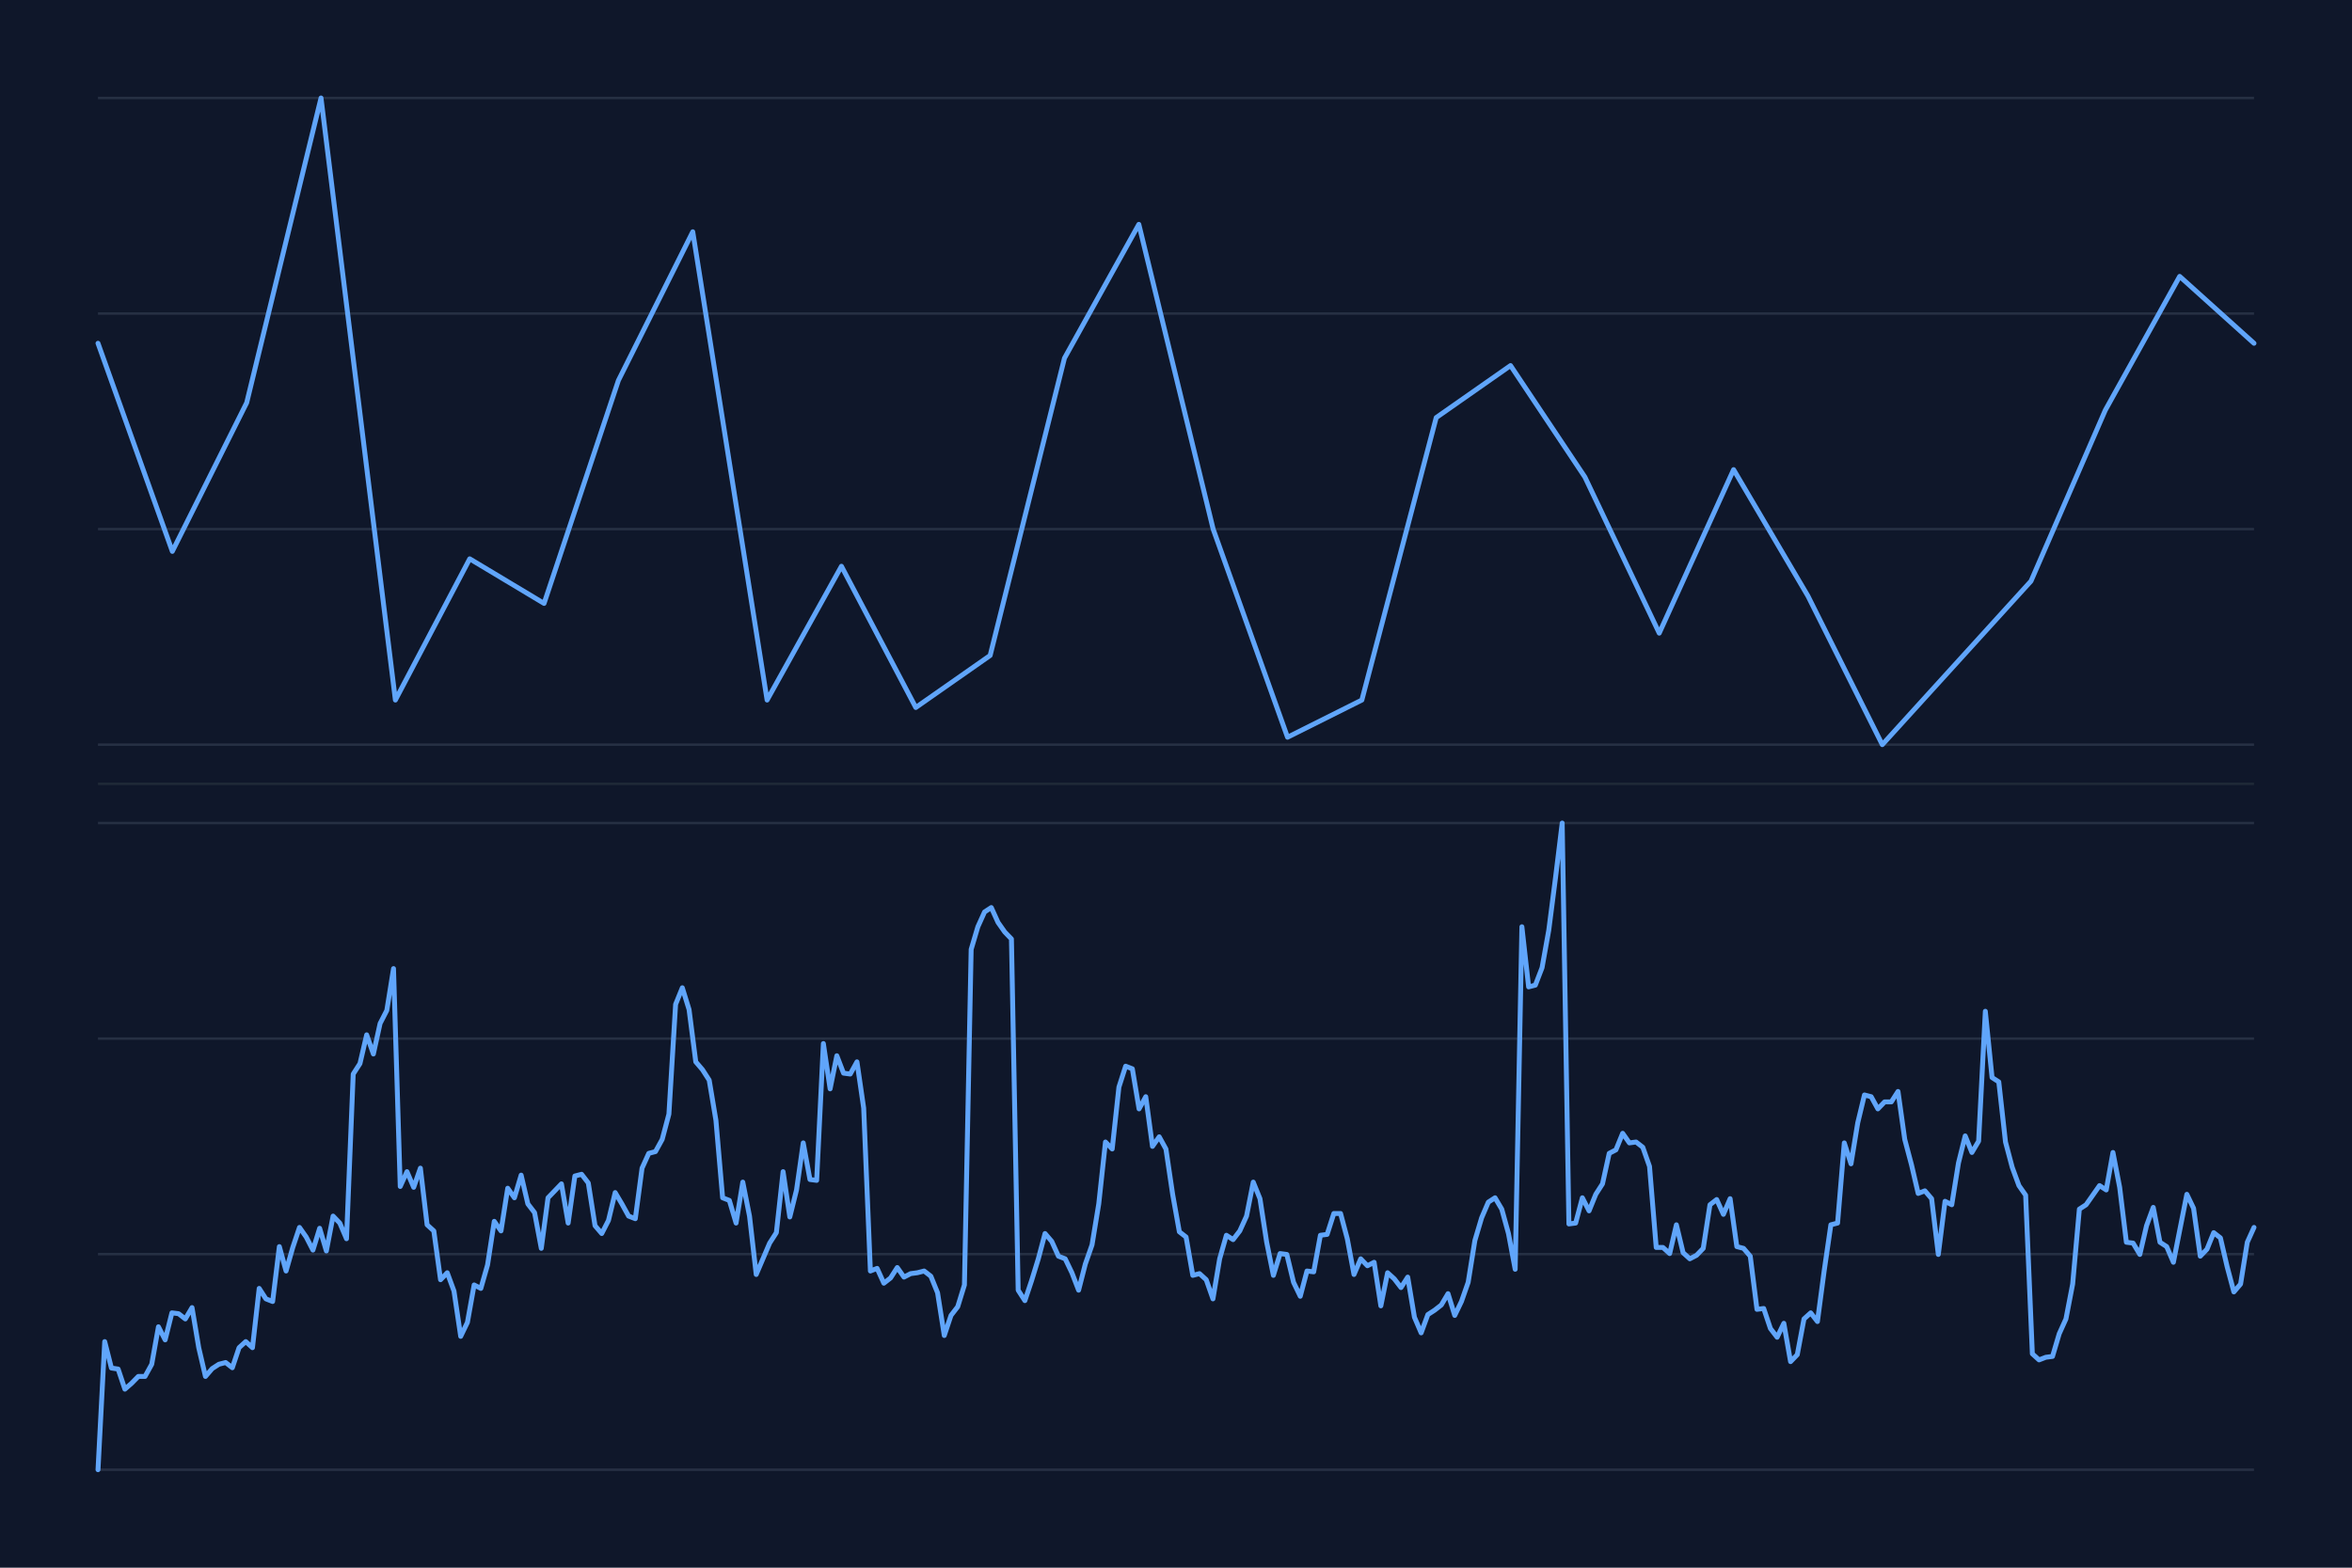
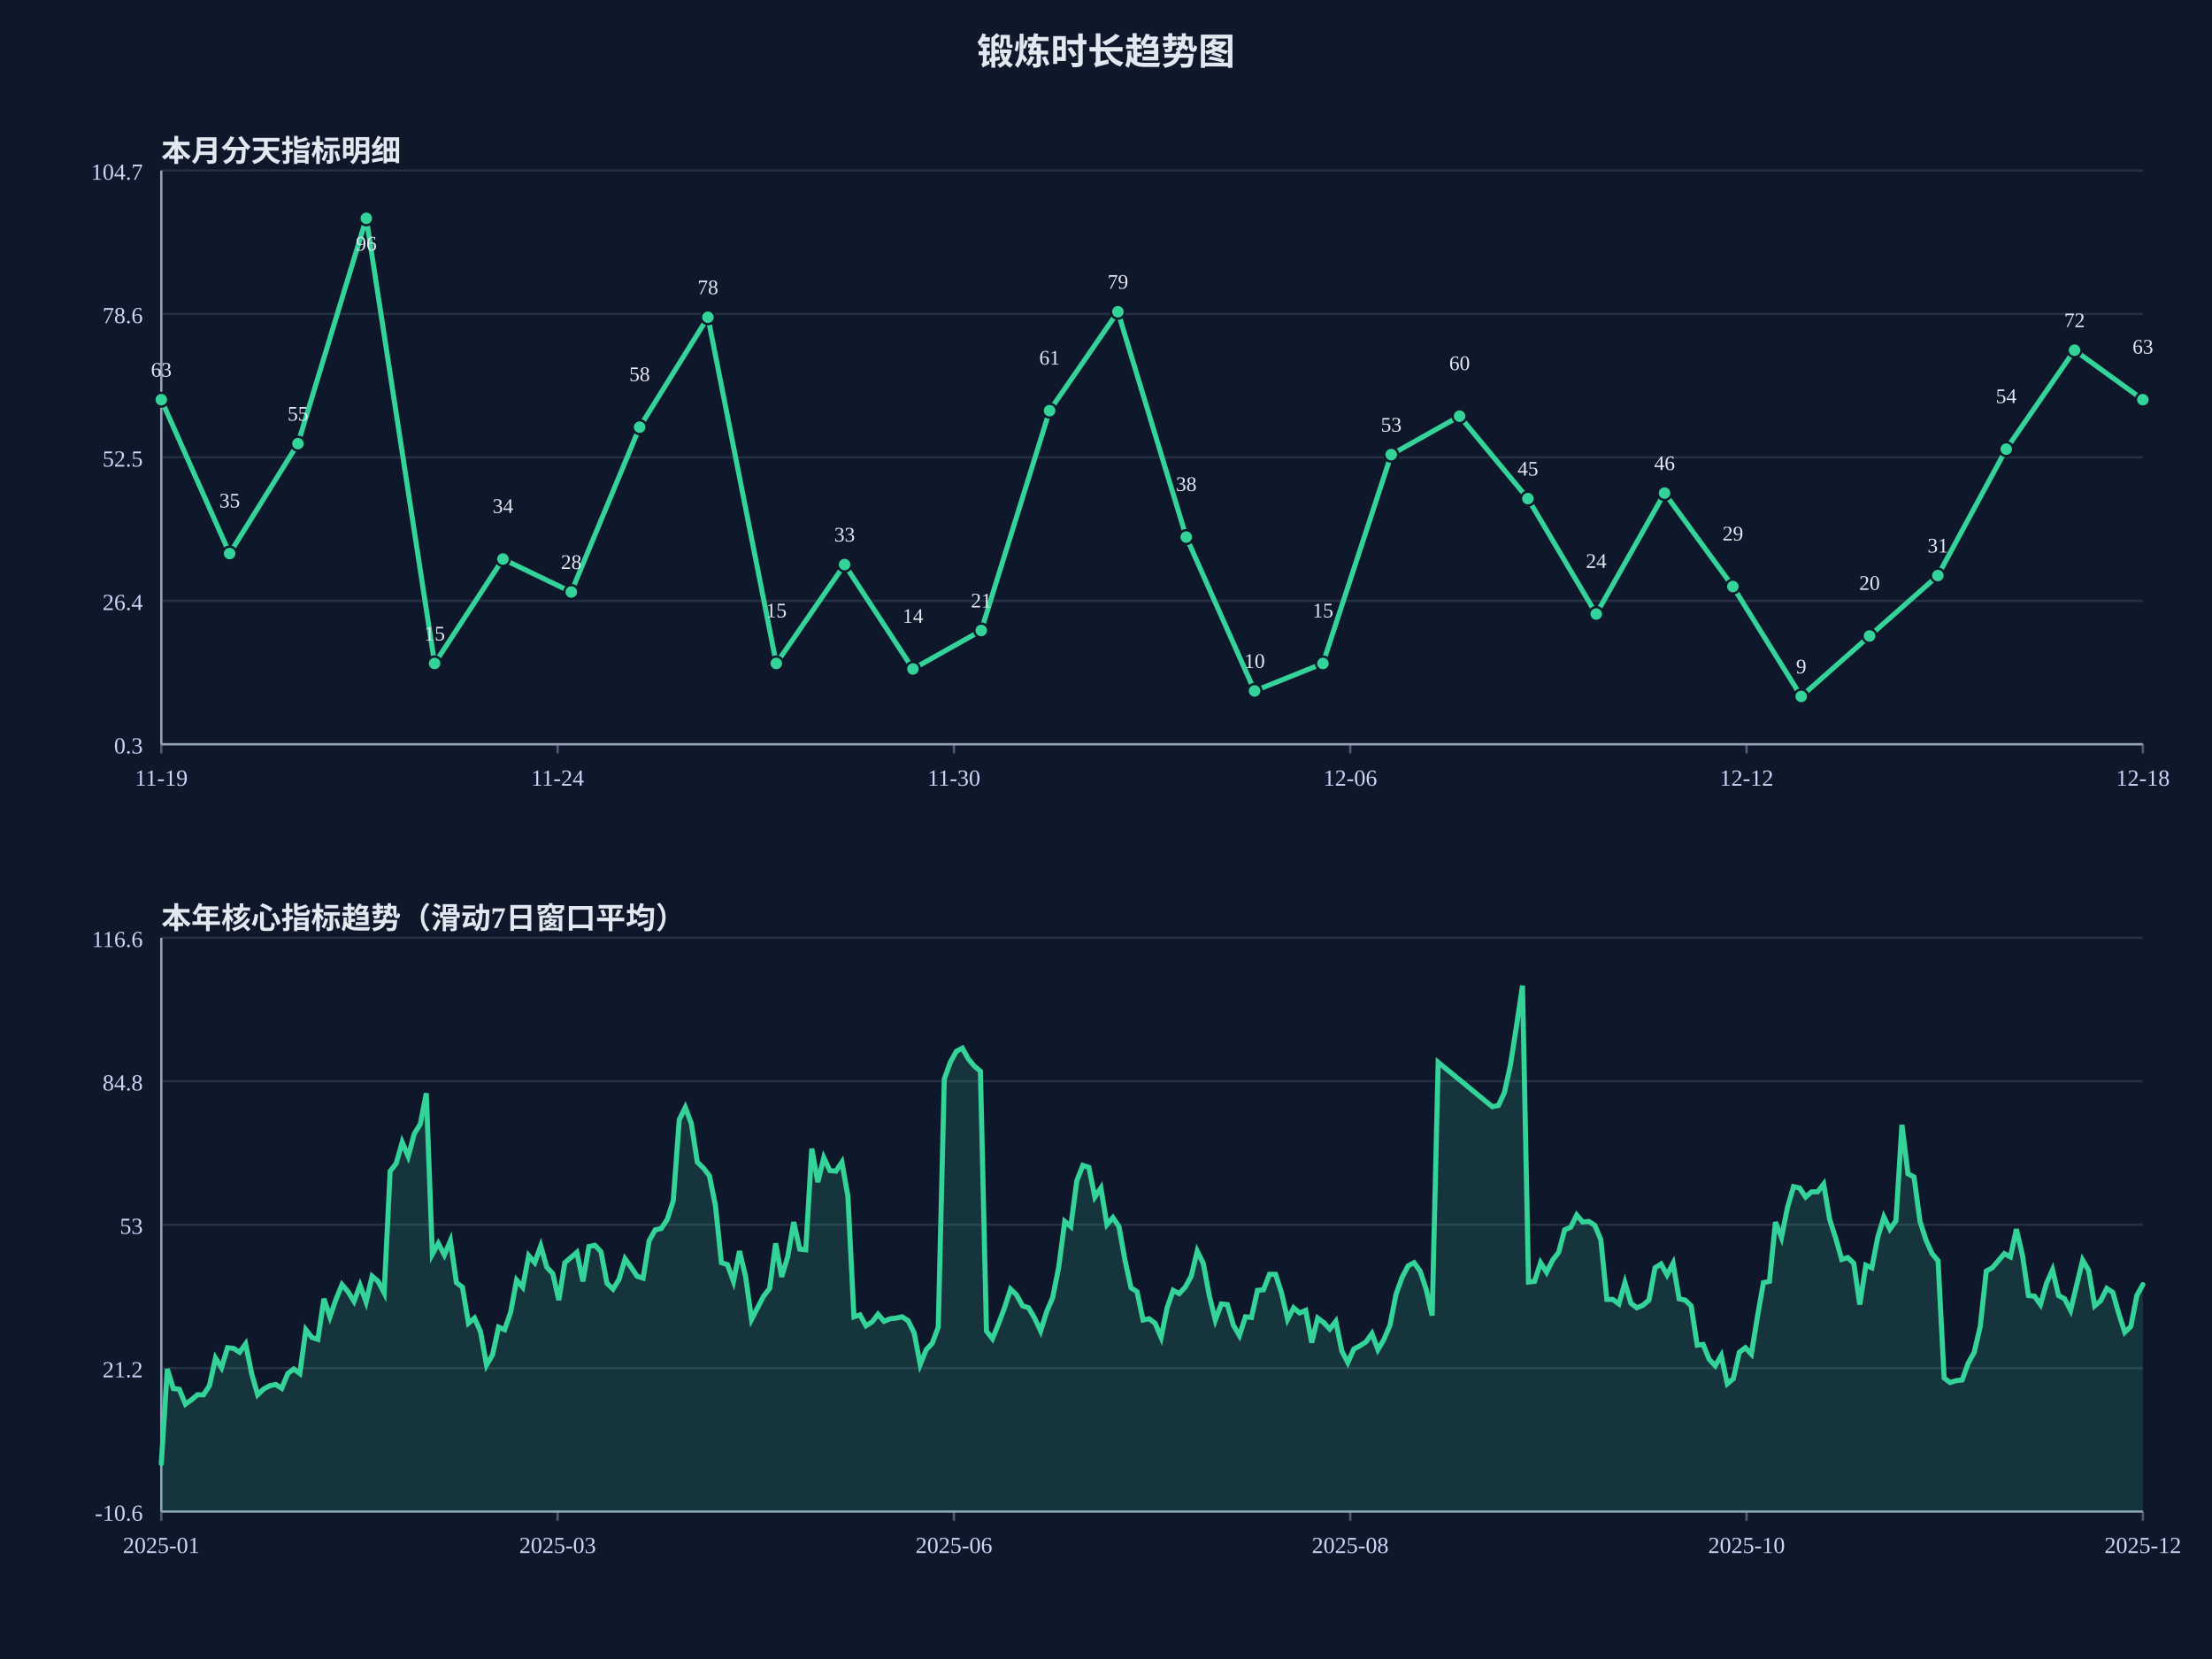
- <svg xmlns="http://www.w3.org/2000/svg" viewBox="0 0 960 640" width="960" height="640">
-   <rect width="960" height="640" fill="#0f172a" />
-   <line x1="40" y1="40.00" x2="920.00" y2="40.00" stroke="#94a3b8" stroke-opacity="0.18" stroke-width="1" />
-   <line x1="40" y1="128.00" x2="920.00" y2="128.00" stroke="#94a3b8" stroke-opacity="0.18" stroke-width="1" />
-   <line x1="40" y1="216.00" x2="920.00" y2="216.00" stroke="#94a3b8" stroke-opacity="0.18" stroke-width="1" />
-   <line x1="40" y1="304.00" x2="920.00" y2="304.00" stroke="#94a3b8" stroke-opacity="0.18" stroke-width="1" />
-   <line x1="40" y1="336.00" x2="920.00" y2="336.00" stroke="#94a3b8" stroke-opacity="0.18" stroke-width="1" />
-   <line x1="40" y1="424.00" x2="920.00" y2="424.00" stroke="#94a3b8" stroke-opacity="0.18" stroke-width="1" />
-   <line x1="40" y1="512.00" x2="920.00" y2="512.00" stroke="#94a3b8" stroke-opacity="0.18" stroke-width="1" />
-   <line x1="40" y1="600.00" x2="920.00" y2="600.00" stroke="#94a3b8" stroke-opacity="0.18" stroke-width="1" />
-   <line x1="40" y1="320.00" x2="920.00" y2="320.00" stroke="#1f2937" stroke-width="1" />
-   <polyline points="40.00,140.14 70.34,225.10 100.69,164.41 131.03,40.00 161.38,285.79 191.72,228.14 222.07,246.34 252.41,155.31 282.76,94.62 313.10,285.79 343.45,231.17 373.79,288.83 404.14,267.59 434.48,146.21 464.83,91.59 495.17,216.00 525.52,300.97 555.86,285.79 586.21,170.48 616.55,149.24 646.90,194.76 677.24,258.48 707.59,191.72 737.93,243.31 768.28,304.00 798.62,270.62 828.97,237.24 859.31,167.45 889.66,112.83 920.00,140.14" fill="none" stroke="#60a5fa" stroke-width="2" stroke-linecap="round" stroke-linejoin="round" />
-   <polyline points="40.00,600.00 42.74,547.70 45.48,558.49 48.22,558.91 50.97,567.12 53.71,564.72 56.45,561.93 59.19,561.93 61.93,556.95 64.67,541.65 67.41,546.99 70.16,535.96 72.90,536.31 75.64,538.45 78.38,533.82 81.12,550.19 83.86,561.93 86.60,558.73 89.35,556.95 92.09,556.24 94.83,558.37 97.57,550.19 100.31,547.70 103.05,550.19 105.79,525.99 108.54,530.26 111.28,531.33 114.02,508.92 116.76,518.88 119.50,509.27 122.24,501.09 124.98,505.00 127.73,510.34 130.47,501.44 133.21,510.70 135.95,496.46 138.69,499.31 141.43,505.71 144.17,438.47 146.92,434.20 149.66,422.46 152.40,430.29 155.14,417.83 157.88,412.50 160.62,395.42 163.36,484.37 166.11,478.32 168.85,484.72 171.59,476.89 174.33,500.02 177.07,502.51 179.81,522.44 182.55,519.59 185.30,527.06 188.04,545.56 190.78,539.87 193.52,524.57 196.26,525.99 199.00,516.39 201.74,498.60 204.49,502.51 207.23,485.08 209.97,488.99 212.71,479.74 215.45,491.48 218.19,495.04 220.93,509.63 223.68,488.99 226.42,486.15 229.16,483.30 231.90,499.31 234.64,480.10 237.38,479.39 240.12,482.94 242.87,500.38 245.61,503.58 248.35,498.24 251.09,486.86 253.83,491.48 256.57,496.46 259.31,497.53 262.06,476.89 264.80,470.85 267.54,470.13 270.28,465.15 273.02,454.84 275.76,410.01 278.50,403.25 281.25,412.14 283.99,433.49 286.73,436.69 289.47,440.96 292.21,457.33 294.95,488.99 297.69,490.06 300.44,499.31 303.18,482.59 305.92,496.46 308.66,520.30 311.40,513.90 314.14,507.49 316.88,503.22 319.63,478.32 322.37,496.82 325.11,485.79 327.85,466.58 330.59,481.52 333.33,481.88 336.07,426.02 338.82,444.52 341.56,431.00 344.30,438.11 347.04,438.47 349.78,433.49 352.52,452.35 355.26,518.88 358.01,517.81 360.75,523.86 363.49,521.73 366.23,517.46 368.97,521.37 371.71,519.95 374.45,519.59 377.20,518.88 379.94,521.01 382.68,527.77 385.42,545.21 388.16,537.02 390.90,533.47 393.64,524.57 396.39,387.59 399.13,378.34 401.87,372.29 404.61,370.51 407.35,376.56 410.09,380.47 412.83,383.32 415.58,526.71 418.32,530.98 421.06,522.79 423.80,513.90 426.54,503.58 429.28,506.78 432.02,512.83 434.77,513.90 437.51,519.59 440.25,526.71 442.99,516.03 445.73,508.20 448.47,491.48 451.21,466.22 453.96,469.07 456.70,443.81 459.44,435.27 462.18,436.33 464.92,452.70 467.66,447.72 470.40,468.00 473.15,464.09 475.89,469.07 478.63,487.57 481.37,502.87 484.11,505.00 486.85,520.66 489.60,519.95 492.34,522.44 495.08,530.26 497.82,513.90 500.56,504.29 503.30,506.07 506.04,502.51 508.79,496.46 511.53,482.59 514.27,489.35 517.01,507.14 519.75,520.66 522.49,511.76 525.23,512.12 527.98,523.50 530.72,529.20 533.46,518.88 536.20,519.23 538.94,504.29 541.68,503.94 544.42,495.40 547.17,495.40 549.91,505.71 552.65,520.30 555.39,513.90 558.13,516.74 560.87,515.32 563.61,533.11 566.36,519.59 569.10,522.08 571.84,525.64 574.58,521.37 577.32,537.74 580.06,544.14 582.80,536.67 585.55,534.89 588.29,532.75 591.03,528.13 593.77,537.02 596.51,531.33 599.25,523.50 601.99,506.43 604.74,497.18 607.48,490.77 610.22,488.99 612.96,493.62 615.70,503.58 618.44,518.17 621.18,378.34 623.93,402.89 626.67,402.18 629.41,395.06 632.15,379.76 634.89,358.42 637.63,336.00 640.37,499.67 643.12,499.31 645.86,488.99 648.60,494.33 651.34,487.57 654.08,483.30 656.82,470.85 659.56,469.42 662.31,462.66 665.05,466.58 667.79,466.22 670.53,468.36 673.27,476.18 676.01,509.27 678.75,509.27 681.50,511.76 684.24,500.02 686.98,511.41 689.72,513.90 692.46,512.47 695.20,509.63 697.94,491.84 700.69,489.70 703.43,495.75 706.17,489.35 708.91,508.92 711.65,509.63 714.39,512.83 717.13,534.53 719.88,534.18 722.62,542.36 725.36,545.92 728.10,540.23 730.84,555.88 733.58,553.04 736.32,538.45 739.07,535.96 741.81,539.51 744.55,518.88 747.29,500.02 750.03,499.31 752.77,466.58 755.51,475.12 758.26,458.39 761.00,447.01 763.74,447.72 766.48,452.70 769.22,449.85 771.96,449.85 774.70,445.58 777.45,465.15 780.19,475.47 782.93,487.21 785.67,486.15 788.41,489.35 791.15,512.12 793.89,490.42 796.64,491.84 799.38,474.76 802.12,463.73 804.86,470.49 807.60,465.87 810.34,412.85 813.08,439.89 815.83,441.67 818.57,466.22 821.31,476.54 824.05,484.01 826.79,487.92 829.53,552.68 832.27,555.17 835.02,554.10 837.76,553.75 840.50,544.50 843.24,538.45 845.98,524.22 848.72,493.62 851.46,491.84 854.21,487.92 856.95,484.01 859.69,485.79 862.43,470.49 865.17,484.72 867.91,507.14 870.65,507.49 873.40,512.12 876.14,500.38 878.88,492.91 881.62,507.14 884.36,508.92 887.10,515.32 889.84,501.44 892.59,487.57 895.33,493.26 898.07,512.83 900.81,509.98 903.55,503.22 906.29,505.36 909.03,517.10 911.78,527.42 914.52,524.22 917.26,507.14 920.00,501.09" fill="none" stroke="#60a5fa" stroke-width="2" stroke-linecap="round" stroke-linejoin="round" />
+ <svg xmlns="http://www.w3.org/2000/svg" viewBox="0 0 960 720" width="960" height="720">
+   <rect width="960" height="720" fill="#0f172a" />
+   <text x="480" y="28" fill="#e2e8f0" font-size="16" font-weight="700" text-anchor="middle">锻炼时长趋势图</text>
+   <text x="70" y="70" fill="#e2e8f0" font-size="13" font-weight="600">本月分天指标明细</text>
+   <line x1="70" y1="323.00" x2="930" y2="323.00" stroke="#94a3b8" stroke-opacity="0.18" stroke-width="1" />
+   <text x="62" y="327.00" fill="#cbd5f5" font-size="10" text-anchor="end">0.3</text>
+   <line x1="70" y1="260.75" x2="930" y2="260.75" stroke="#94a3b8" stroke-opacity="0.18" stroke-width="1" />
+   <text x="62" y="264.75" fill="#cbd5f5" font-size="10" text-anchor="end">26.4</text>
+   <line x1="70" y1="198.50" x2="930" y2="198.50" stroke="#94a3b8" stroke-opacity="0.18" stroke-width="1" />
+   <text x="62" y="202.50" fill="#cbd5f5" font-size="10" text-anchor="end">52.5</text>
+   <line x1="70" y1="136.25" x2="930" y2="136.25" stroke="#94a3b8" stroke-opacity="0.18" stroke-width="1" />
+   <text x="62" y="140.25" fill="#cbd5f5" font-size="10" text-anchor="end">78.6</text>
+   <line x1="70" y1="74.00" x2="930" y2="74.00" stroke="#94a3b8" stroke-opacity="0.18" stroke-width="1" />
+   <text x="62" y="78.00" fill="#cbd5f5" font-size="10" text-anchor="end">104.7</text>
+   <line x1="70.00" y1="323" x2="70.00" y2="327" stroke="#94a3b8" stroke-opacity="0.5" stroke-width="1" />
+   <text x="70.00" y="341" fill="#cbd5f5" font-size="10" text-anchor="middle">11-19</text>
+   <line x1="242.00" y1="323" x2="242.00" y2="327" stroke="#94a3b8" stroke-opacity="0.5" stroke-width="1" />
+   <text x="242.00" y="341" fill="#cbd5f5" font-size="10" text-anchor="middle">11-24</text>
+   <line x1="414.00" y1="323" x2="414.00" y2="327" stroke="#94a3b8" stroke-opacity="0.5" stroke-width="1" />
+   <text x="414.00" y="341" fill="#cbd5f5" font-size="10" text-anchor="middle">11-30</text>
+   <line x1="586.00" y1="323" x2="586.00" y2="327" stroke="#94a3b8" stroke-opacity="0.5" stroke-width="1" />
+   <text x="586.00" y="341" fill="#cbd5f5" font-size="10" text-anchor="middle">12-06</text>
+   <line x1="758.00" y1="323" x2="758.00" y2="327" stroke="#94a3b8" stroke-opacity="0.5" stroke-width="1" />
+   <text x="758.00" y="341" fill="#cbd5f5" font-size="10" text-anchor="middle">12-12</text>
+   <line x1="930.00" y1="323" x2="930.00" y2="327" stroke="#94a3b8" stroke-opacity="0.5" stroke-width="1" />
+   <text x="930.00" y="341" fill="#cbd5f5" font-size="10" text-anchor="middle">12-18</text>
+   <line x1="70" y1="74" x2="70" y2="323" stroke="#94a3b8" stroke-width="1" />
+   <line x1="70" y1="323" x2="930" y2="323" stroke="#94a3b8" stroke-width="1" />
+   <path d="M70.00,173.46 L99.66,240.24 L129.31,192.54 L158.97,94.75 L188.62,287.94 L218.28,242.62 L247.93,256.93 L277.59,185.38 L307.24,137.68 L336.90,287.94 L366.55,245.01 L396.21,290.32 L425.86,273.63 L455.52,178.23 L485.17,135.30 L514.83,233.08 L544.48,299.86 L574.14,287.94 L603.79,197.31 L633.45,180.61 L663.10,216.39 L692.76,266.47 L722.41,214.00 L752.07,254.55 L781.72,302.25 L811.38,276.01 L841.03,249.78 L870.69,194.92 L900.34,151.99 L930.00,173.46" fill="none" stroke="#34d399" stroke-width="2.2" stroke-linecap="round" />
+   <circle cx="70.00" cy="173.46" r="3" fill="#34d399" stroke="#0f172a" stroke-width="1" />
+   <text x="70.00" y="163.46" fill="#e2e8f0" font-size="9" text-anchor="middle">63</text>
+   <circle cx="99.66" cy="240.24" r="3" fill="#34d399" stroke="#0f172a" stroke-width="1" />
+   <text x="99.66" y="220.24" fill="#e2e8f0" font-size="9" text-anchor="middle">35</text>
+   <circle cx="129.31" cy="192.54" r="3" fill="#34d399" stroke="#0f172a" stroke-width="1" />
+   <text x="129.31" y="182.54" fill="#e2e8f0" font-size="9" text-anchor="middle">55</text>
+   <circle cx="158.97" cy="94.75" r="3" fill="#34d399" stroke="#0f172a" stroke-width="1" />
+   <text x="158.97" y="108.75" fill="#e2e8f0" font-size="9" text-anchor="middle">96</text>
+   <circle cx="188.62" cy="287.94" r="3" fill="#34d399" stroke="#0f172a" stroke-width="1" />
+   <text x="188.62" y="277.94" fill="#e2e8f0" font-size="9" text-anchor="middle">15</text>
+   <circle cx="218.28" cy="242.62" r="3" fill="#34d399" stroke="#0f172a" stroke-width="1" />
+   <text x="218.28" y="222.62" fill="#e2e8f0" font-size="9" text-anchor="middle">34</text>
+   <circle cx="247.93" cy="256.93" r="3" fill="#34d399" stroke="#0f172a" stroke-width="1" />
+   <text x="247.93" y="246.93" fill="#e2e8f0" font-size="9" text-anchor="middle">28</text>
+   <circle cx="277.59" cy="185.38" r="3" fill="#34d399" stroke="#0f172a" stroke-width="1" />
+   <text x="277.59" y="165.38" fill="#e2e8f0" font-size="9" text-anchor="middle">58</text>
+   <circle cx="307.24" cy="137.68" r="3" fill="#34d399" stroke="#0f172a" stroke-width="1" />
+   <text x="307.24" y="127.68" fill="#e2e8f0" font-size="9" text-anchor="middle">78</text>
+   <circle cx="336.90" cy="287.94" r="3" fill="#34d399" stroke="#0f172a" stroke-width="1" />
+   <text x="336.90" y="267.94" fill="#e2e8f0" font-size="9" text-anchor="middle">15</text>
+   <circle cx="366.55" cy="245.01" r="3" fill="#34d399" stroke="#0f172a" stroke-width="1" />
+   <text x="366.55" y="235.01" fill="#e2e8f0" font-size="9" text-anchor="middle">33</text>
+   <circle cx="396.21" cy="290.32" r="3" fill="#34d399" stroke="#0f172a" stroke-width="1" />
+   <text x="396.21" y="270.32" fill="#e2e8f0" font-size="9" text-anchor="middle">14</text>
+   <circle cx="425.86" cy="273.63" r="3" fill="#34d399" stroke="#0f172a" stroke-width="1" />
+   <text x="425.86" y="263.63" fill="#e2e8f0" font-size="9" text-anchor="middle">21</text>
+   <circle cx="455.52" cy="178.23" r="3" fill="#34d399" stroke="#0f172a" stroke-width="1" />
+   <text x="455.52" y="158.23" fill="#e2e8f0" font-size="9" text-anchor="middle">61</text>
+   <circle cx="485.17" cy="135.30" r="3" fill="#34d399" stroke="#0f172a" stroke-width="1" />
+   <text x="485.17" y="125.30" fill="#e2e8f0" font-size="9" text-anchor="middle">79</text>
+   <circle cx="514.83" cy="233.08" r="3" fill="#34d399" stroke="#0f172a" stroke-width="1" />
+   <text x="514.83" y="213.08" fill="#e2e8f0" font-size="9" text-anchor="middle">38</text>
+   <circle cx="544.48" cy="299.86" r="3" fill="#34d399" stroke="#0f172a" stroke-width="1" />
+   <text x="544.48" y="289.86" fill="#e2e8f0" font-size="9" text-anchor="middle">10</text>
+   <circle cx="574.14" cy="287.94" r="3" fill="#34d399" stroke="#0f172a" stroke-width="1" />
+   <text x="574.14" y="267.94" fill="#e2e8f0" font-size="9" text-anchor="middle">15</text>
+   <circle cx="603.79" cy="197.31" r="3" fill="#34d399" stroke="#0f172a" stroke-width="1" />
+   <text x="603.79" y="187.31" fill="#e2e8f0" font-size="9" text-anchor="middle">53</text>
+   <circle cx="633.45" cy="180.61" r="3" fill="#34d399" stroke="#0f172a" stroke-width="1" />
+   <text x="633.45" y="160.61" fill="#e2e8f0" font-size="9" text-anchor="middle">60</text>
+   <circle cx="663.10" cy="216.39" r="3" fill="#34d399" stroke="#0f172a" stroke-width="1" />
+   <text x="663.10" y="206.39" fill="#e2e8f0" font-size="9" text-anchor="middle">45</text>
+   <circle cx="692.76" cy="266.47" r="3" fill="#34d399" stroke="#0f172a" stroke-width="1" />
+   <text x="692.76" y="246.47" fill="#e2e8f0" font-size="9" text-anchor="middle">24</text>
+   <circle cx="722.41" cy="214.00" r="3" fill="#34d399" stroke="#0f172a" stroke-width="1" />
+   <text x="722.41" y="204.00" fill="#e2e8f0" font-size="9" text-anchor="middle">46</text>
+   <circle cx="752.07" cy="254.55" r="3" fill="#34d399" stroke="#0f172a" stroke-width="1" />
+   <text x="752.07" y="234.55" fill="#e2e8f0" font-size="9" text-anchor="middle">29</text>
+   <circle cx="781.72" cy="302.25" r="3" fill="#34d399" stroke="#0f172a" stroke-width="1" />
+   <text x="781.72" y="292.25" fill="#e2e8f0" font-size="9" text-anchor="middle">9</text>
+   <circle cx="811.38" cy="276.01" r="3" fill="#34d399" stroke="#0f172a" stroke-width="1" />
+   <text x="811.38" y="256.01" fill="#e2e8f0" font-size="9" text-anchor="middle">20</text>
+   <circle cx="841.03" cy="249.78" r="3" fill="#34d399" stroke="#0f172a" stroke-width="1" />
+   <text x="841.03" y="239.78" fill="#e2e8f0" font-size="9" text-anchor="middle">31</text>
+   <circle cx="870.69" cy="194.92" r="3" fill="#34d399" stroke="#0f172a" stroke-width="1" />
+   <text x="870.69" y="174.92" fill="#e2e8f0" font-size="9" text-anchor="middle">54</text>
+   <circle cx="900.34" cy="151.99" r="3" fill="#34d399" stroke="#0f172a" stroke-width="1" />
+   <text x="900.34" y="141.99" fill="#e2e8f0" font-size="9" text-anchor="middle">72</text>
+   <circle cx="930.00" cy="173.46" r="3" fill="#34d399" stroke="#0f172a" stroke-width="1" />
+   <text x="930.00" y="153.46" fill="#e2e8f0" font-size="9" text-anchor="middle">63</text>
+   <text x="70" y="403" fill="#e2e8f0" font-size="13" font-weight="600">本年核心指标趋势（滑动7日窗口平均）</text>
+   <line x1="70" y1="656.00" x2="930" y2="656.00" stroke="#94a3b8" stroke-opacity="0.18" stroke-width="1" />
+   <text x="62" y="660.00" fill="#cbd5f5" font-size="10" text-anchor="end">-10.6</text>
+   <line x1="70" y1="593.75" x2="930" y2="593.75" stroke="#94a3b8" stroke-opacity="0.18" stroke-width="1" />
+   <text x="62" y="597.75" fill="#cbd5f5" font-size="10" text-anchor="end">21.2</text>
+   <line x1="70" y1="531.50" x2="930" y2="531.50" stroke="#94a3b8" stroke-opacity="0.18" stroke-width="1" />
+   <text x="62" y="535.50" fill="#cbd5f5" font-size="10" text-anchor="end">53</text>
+   <line x1="70" y1="469.25" x2="930" y2="469.25" stroke="#94a3b8" stroke-opacity="0.18" stroke-width="1" />
+   <text x="62" y="473.25" fill="#cbd5f5" font-size="10" text-anchor="end">84.8</text>
+   <line x1="70" y1="407.00" x2="930" y2="407.00" stroke="#94a3b8" stroke-opacity="0.18" stroke-width="1" />
+   <text x="62" y="411.00" fill="#cbd5f5" font-size="10" text-anchor="end">116.6</text>
+   <line x1="70.00" y1="656" x2="70.00" y2="660" stroke="#94a3b8" stroke-opacity="0.5" stroke-width="1" />
+   <text x="70.00" y="674" fill="#cbd5f5" font-size="10" text-anchor="middle">2025-01</text>
+   <line x1="242.00" y1="656" x2="242.00" y2="660" stroke="#94a3b8" stroke-opacity="0.5" stroke-width="1" />
+   <text x="242.00" y="674" fill="#cbd5f5" font-size="10" text-anchor="middle">2025-03</text>
+   <line x1="414.00" y1="656" x2="414.00" y2="660" stroke="#94a3b8" stroke-opacity="0.5" stroke-width="1" />
+   <text x="414.00" y="674" fill="#cbd5f5" font-size="10" text-anchor="middle">2025-06</text>
+   <line x1="586.00" y1="656" x2="586.00" y2="660" stroke="#94a3b8" stroke-opacity="0.5" stroke-width="1" />
+   <text x="586.00" y="674" fill="#cbd5f5" font-size="10" text-anchor="middle">2025-08</text>
+   <line x1="758.00" y1="656" x2="758.00" y2="660" stroke="#94a3b8" stroke-opacity="0.5" stroke-width="1" />
+   <text x="758.00" y="674" fill="#cbd5f5" font-size="10" text-anchor="middle">2025-10</text>
+   <line x1="930.00" y1="656" x2="930.00" y2="660" stroke="#94a3b8" stroke-opacity="0.5" stroke-width="1" />
+   <text x="930.00" y="674" fill="#cbd5f5" font-size="10" text-anchor="middle">2025-12</text>
+   <line x1="70" y1="407" x2="70" y2="656" stroke="#94a3b8" stroke-width="1" />
+   <line x1="70" y1="656" x2="930" y2="656" stroke="#94a3b8" stroke-width="1" />
+   <path d="M70.00,656.00 L70.00,635.25 L72.61,594.14 L75.23,602.62 L77.84,602.95 L80.46,609.41 L83.07,607.52 L85.68,605.33 L88.30,605.33 L90.91,601.41 L93.53,589.39 L96.14,593.58 L98.75,584.91 L101.37,585.19 L103.98,586.87 L106.60,583.24 L109.21,596.10 L111.82,605.33 L114.44,602.81 L117.05,601.41 L119.67,600.85 L122.28,602.53 L124.89,596.10 L127.51,594.14 L130.12,596.10 L132.74,577.08 L135.35,580.44 L137.96,581.28 L140.58,563.66 L143.19,571.49 L145.81,563.94 L148.42,557.51 L151.03,560.58 L153.65,564.78 L156.26,557.79 L158.88,565.06 L161.49,553.87 L164.10,556.11 L166.72,561.14 L169.33,508.29 L171.95,504.93 L174.56,495.70 L177.17,501.86 L179.79,492.07 L182.40,487.87 L185.02,474.45 L187.63,544.36 L190.24,539.61 L192.86,544.64 L195.47,538.49 L198.09,556.67 L200.70,558.63 L203.31,574.29 L205.93,572.05 L208.54,577.92 L211.16,592.46 L213.77,587.99 L216.38,575.96 L219.00,577.08 L221.61,569.53 L224.22,555.55 L226.84,558.63 L229.45,544.92 L232.07,548.00 L234.68,540.73 L237.29,549.96 L239.91,552.75 L242.52,564.22 L245.14,548.00 L247.75,545.76 L250.36,543.52 L252.98,556.11 L255.59,541.01 L258.21,540.45 L260.82,543.25 L263.43,556.95 L266.05,559.46 L268.66,555.27 L271.28,546.32 L273.89,549.96 L276.50,553.87 L279.12,554.71 L281.73,538.49 L284.35,533.74 L286.96,533.18 L289.57,529.26 L292.19,521.15 L294.80,485.92 L297.42,480.60 L300.03,487.60 L302.64,504.37 L305.26,506.89 L307.87,510.25 L310.49,523.11 L313.10,548.00 L315.71,548.84 L318.33,556.11 L320.94,542.97 L323.56,553.87 L326.17,572.61 L328.78,567.57 L331.40,562.54 L334.01,559.19 L336.63,539.61 L339.24,554.15 L341.85,545.48 L344.47,530.38 L347.08,542.13 L349.70,542.41 L352.31,498.50 L354.92,513.04 L357.54,502.42 L360.15,508.01 L362.77,508.29 L365.38,504.37 L367.99,519.20 L370.61,571.49 L373.22,570.65 L375.84,575.40 L378.45,573.73 L381.06,570.37 L383.68,573.45 L386.29,572.33 L388.91,572.05 L391.52,571.49 L394.13,573.17 L396.75,578.48 L399.36,592.18 L401.98,585.75 L404.59,582.96 L407.20,575.96 L409.82,468.30 L412.43,461.03 L415.05,456.27 L417.66,454.88 L420.27,459.63 L422.89,462.71 L425.50,464.94 L428.12,577.64 L430.73,581.00 L433.34,574.57 L435.96,567.57 L438.57,559.46 L441.19,561.98 L443.80,566.74 L446.41,567.57 L449.03,572.05 L451.64,577.64 L454.26,569.25 L456.87,563.10 L459.48,549.96 L462.10,530.10 L464.71,532.34 L467.33,512.48 L469.94,505.77 L472.55,506.61 L475.17,519.48 L477.78,515.56 L480.40,531.50 L483.01,528.42 L485.62,532.34 L488.24,546.88 L490.85,558.91 L493.47,560.58 L496.08,572.89 L498.69,572.33 L501.31,574.29 L503.92,580.44 L506.53,567.57 L509.15,560.02 L511.76,561.42 L514.38,558.63 L516.99,553.87 L519.60,542.97 L522.22,548.28 L524.83,562.26 L527.45,572.89 L530.06,565.90 L532.67,566.18 L535.29,575.13 L537.90,579.60 L540.52,571.49 L543.13,571.77 L545.74,560.02 L548.36,559.74 L550.97,553.03 L553.59,553.03 L556.20,561.14 L558.81,572.61 L561.43,567.57 L564.04,569.81 L566.66,568.69 L569.27,582.68 L571.88,572.05 L574.50,574.01 L577.11,576.80 L579.73,573.45 L582.34,586.31 L584.95,591.35 L587.57,585.47 L590.18,584.07 L592.80,582.40 L595.41,578.76 L598.02,585.75 L600.64,581.28 L603.25,575.13 L605.87,561.70 L608.48,554.43 L611.09,549.40 L613.71,548.00 L616.32,551.63 L618.94,559.46 L621.55,570.93 L624.16,461.03 L647.69,480.32 L650.30,479.76 L652.92,474.17 L655.53,462.15 L658.15,445.37 L660.76,427.75 L663.37,556.39 L665.99,556.11 L668.60,548.00 L671.22,552.19 L673.83,546.88 L676.44,543.52 L679.06,533.74 L681.67,532.62 L684.29,527.31 L686.90,530.38 L689.51,530.10 L692.13,531.78 L694.74,537.93 L697.36,563.94 L699.97,563.94 L702.58,565.90 L705.20,556.67 L707.81,565.62 L710.43,567.57 L713.04,566.46 L715.65,564.22 L718.27,550.24 L720.88,548.56 L723.50,553.31 L726.11,548.28 L728.72,563.66 L731.34,564.22 L733.95,566.74 L736.57,583.79 L739.18,583.51 L741.79,589.95 L744.41,592.74 L747.02,588.27 L749.64,600.57 L752.25,598.34 L754.86,586.87 L757.48,584.91 L760.09,587.71 L762.71,571.49 L765.32,556.67 L767.93,556.11 L770.55,530.38 L773.16,537.09 L775.78,523.95 L778.39,515.00 L781.00,515.56 L783.62,519.48 L786.23,517.24 L788.84,517.24 L791.46,513.88 L794.07,529.26 L796.69,537.37 L799.30,546.60 L801.91,545.76 L804.53,548.28 L807.14,566.18 L809.76,549.12 L812.37,550.24 L814.98,536.81 L817.60,528.14 L820.21,533.46 L822.83,529.82 L825.44,488.15 L828.05,509.41 L830.67,510.81 L833.28,530.10 L835.90,538.21 L838.51,544.08 L841.12,547.16 L843.74,598.06 L846.35,600.01 L848.97,599.18 L851.58,598.90 L854.19,591.62 L856.81,586.87 L859.42,575.68 L862.04,551.63 L864.65,550.24 L867.26,547.16 L869.88,544.08 L872.49,545.48 L875.11,533.46 L877.72,544.64 L880.33,562.26 L882.95,562.54 L885.56,566.18 L888.18,556.95 L890.79,551.08 L893.40,562.26 L896.02,563.66 L898.63,568.69 L901.25,557.79 L903.86,546.88 L906.47,551.36 L909.09,566.74 L911.70,564.50 L914.32,559.19 L916.93,560.86 L919.54,570.09 L922.16,578.20 L924.77,575.68 L927.39,562.26 L930.00,557.51 L930.00,656.00 Z" fill="#34d399" fill-opacity="0.16" stroke="none" />
+   <path d="M70.00,635.25 L72.61,594.14 L75.23,602.62 L77.84,602.95 L80.46,609.41 L83.07,607.52 L85.68,605.33 L88.30,605.33 L90.91,601.41 L93.53,589.39 L96.14,593.58 L98.75,584.91 L101.37,585.19 L103.98,586.87 L106.60,583.24 L109.21,596.10 L111.82,605.33 L114.44,602.81 L117.05,601.41 L119.67,600.85 L122.28,602.53 L124.89,596.10 L127.51,594.14 L130.12,596.10 L132.74,577.08 L135.35,580.44 L137.96,581.28 L140.58,563.66 L143.19,571.49 L145.81,563.94 L148.42,557.51 L151.03,560.58 L153.65,564.78 L156.26,557.79 L158.88,565.06 L161.49,553.87 L164.10,556.11 L166.72,561.14 L169.33,508.29 L171.95,504.93 L174.56,495.70 L177.17,501.86 L179.79,492.07 L182.40,487.87 L185.02,474.45 L187.63,544.36 L190.24,539.61 L192.86,544.64 L195.47,538.49 L198.09,556.67 L200.70,558.63 L203.31,574.29 L205.93,572.05 L208.54,577.92 L211.16,592.46 L213.77,587.99 L216.38,575.96 L219.00,577.08 L221.61,569.53 L224.22,555.55 L226.84,558.63 L229.45,544.92 L232.07,548.00 L234.68,540.73 L237.29,549.96 L239.91,552.75 L242.52,564.22 L245.14,548.00 L247.75,545.76 L250.36,543.52 L252.98,556.11 L255.59,541.01 L258.21,540.45 L260.82,543.25 L263.43,556.95 L266.05,559.46 L268.66,555.27 L271.28,546.32 L273.89,549.96 L276.50,553.87 L279.12,554.71 L281.73,538.49 L284.35,533.74 L286.96,533.18 L289.57,529.26 L292.19,521.15 L294.80,485.92 L297.42,480.60 L300.03,487.60 L302.64,504.37 L305.26,506.89 L307.87,510.25 L310.49,523.11 L313.10,548.00 L315.71,548.84 L318.33,556.11 L320.94,542.97 L323.56,553.87 L326.17,572.61 L328.78,567.57 L331.40,562.54 L334.01,559.19 L336.63,539.61 L339.24,554.15 L341.85,545.48 L344.47,530.38 L347.08,542.13 L349.70,542.41 L352.31,498.50 L354.92,513.04 L357.54,502.42 L360.15,508.01 L362.77,508.29 L365.38,504.37 L367.99,519.20 L370.61,571.49 L373.22,570.65 L375.84,575.40 L378.45,573.73 L381.06,570.37 L383.68,573.45 L386.29,572.33 L388.91,572.05 L391.52,571.49 L394.13,573.17 L396.75,578.48 L399.36,592.18 L401.98,585.75 L404.59,582.96 L407.20,575.96 L409.82,468.30 L412.43,461.03 L415.05,456.27 L417.66,454.88 L420.27,459.63 L422.89,462.71 L425.50,464.94 L428.12,577.64 L430.73,581.00 L433.34,574.57 L435.96,567.57 L438.57,559.46 L441.19,561.98 L443.80,566.74 L446.41,567.57 L449.03,572.05 L451.64,577.64 L454.26,569.25 L456.87,563.10 L459.48,549.96 L462.10,530.10 L464.71,532.34 L467.33,512.48 L469.94,505.77 L472.55,506.61 L475.17,519.48 L477.78,515.56 L480.40,531.50 L483.01,528.42 L485.62,532.34 L488.24,546.88 L490.85,558.91 L493.47,560.58 L496.08,572.89 L498.69,572.33 L501.31,574.29 L503.92,580.44 L506.53,567.57 L509.15,560.02 L511.76,561.42 L514.38,558.63 L516.99,553.87 L519.60,542.97 L522.22,548.28 L524.83,562.26 L527.45,572.89 L530.06,565.90 L532.67,566.18 L535.29,575.13 L537.90,579.60 L540.52,571.49 L543.13,571.77 L545.74,560.02 L548.36,559.74 L550.97,553.03 L553.59,553.03 L556.20,561.14 L558.81,572.61 L561.43,567.57 L564.04,569.81 L566.66,568.69 L569.27,582.68 L571.88,572.05 L574.50,574.01 L577.11,576.80 L579.73,573.45 L582.34,586.31 L584.95,591.35 L587.57,585.47 L590.18,584.07 L592.80,582.40 L595.41,578.76 L598.02,585.75 L600.64,581.28 L603.25,575.13 L605.87,561.70 L608.48,554.43 L611.09,549.40 L613.71,548.00 L616.32,551.63 L618.94,559.46 L621.55,570.93 L624.16,461.03 L647.69,480.32 L650.30,479.76 L652.92,474.17 L655.53,462.15 L658.15,445.37 L660.76,427.75 L663.37,556.39 L665.99,556.11 L668.60,548.00 L671.22,552.19 L673.83,546.88 L676.44,543.52 L679.06,533.74 L681.67,532.62 L684.29,527.31 L686.90,530.38 L689.51,530.10 L692.13,531.78 L694.74,537.93 L697.36,563.94 L699.97,563.94 L702.58,565.90 L705.20,556.67 L707.81,565.62 L710.43,567.57 L713.04,566.46 L715.65,564.22 L718.27,550.24 L720.88,548.56 L723.50,553.31 L726.11,548.28 L728.72,563.66 L731.34,564.22 L733.95,566.74 L736.57,583.79 L739.18,583.51 L741.79,589.95 L744.41,592.74 L747.02,588.27 L749.64,600.57 L752.25,598.34 L754.86,586.87 L757.48,584.91 L760.09,587.71 L762.71,571.49 L765.32,556.67 L767.93,556.11 L770.55,530.38 L773.16,537.09 L775.78,523.95 L778.39,515.00 L781.00,515.56 L783.62,519.48 L786.23,517.24 L788.84,517.24 L791.46,513.88 L794.07,529.26 L796.69,537.37 L799.30,546.60 L801.91,545.76 L804.53,548.28 L807.14,566.18 L809.76,549.12 L812.37,550.24 L814.98,536.81 L817.60,528.14 L820.21,533.46 L822.83,529.82 L825.44,488.15 L828.05,509.41 L830.67,510.81 L833.28,530.10 L835.90,538.21 L838.51,544.08 L841.12,547.16 L843.74,598.06 L846.35,600.01 L848.97,599.18 L851.58,598.90 L854.19,591.62 L856.81,586.87 L859.42,575.68 L862.04,551.63 L864.65,550.24 L867.26,547.16 L869.88,544.08 L872.49,545.48 L875.11,533.46 L877.72,544.64 L880.33,562.26 L882.95,562.54 L885.56,566.18 L888.18,556.95 L890.79,551.08 L893.40,562.26 L896.02,563.66 L898.63,568.69 L901.25,557.79 L903.86,546.88 L906.47,551.36 L909.09,566.74 L911.70,564.50 L914.32,559.19 L916.93,560.86 L919.54,570.09 L922.16,578.20 L924.77,575.68 L927.39,562.26 L930.00,557.51" fill="none" stroke="#34d399" stroke-width="2.2" stroke-linecap="round" />
</svg>
